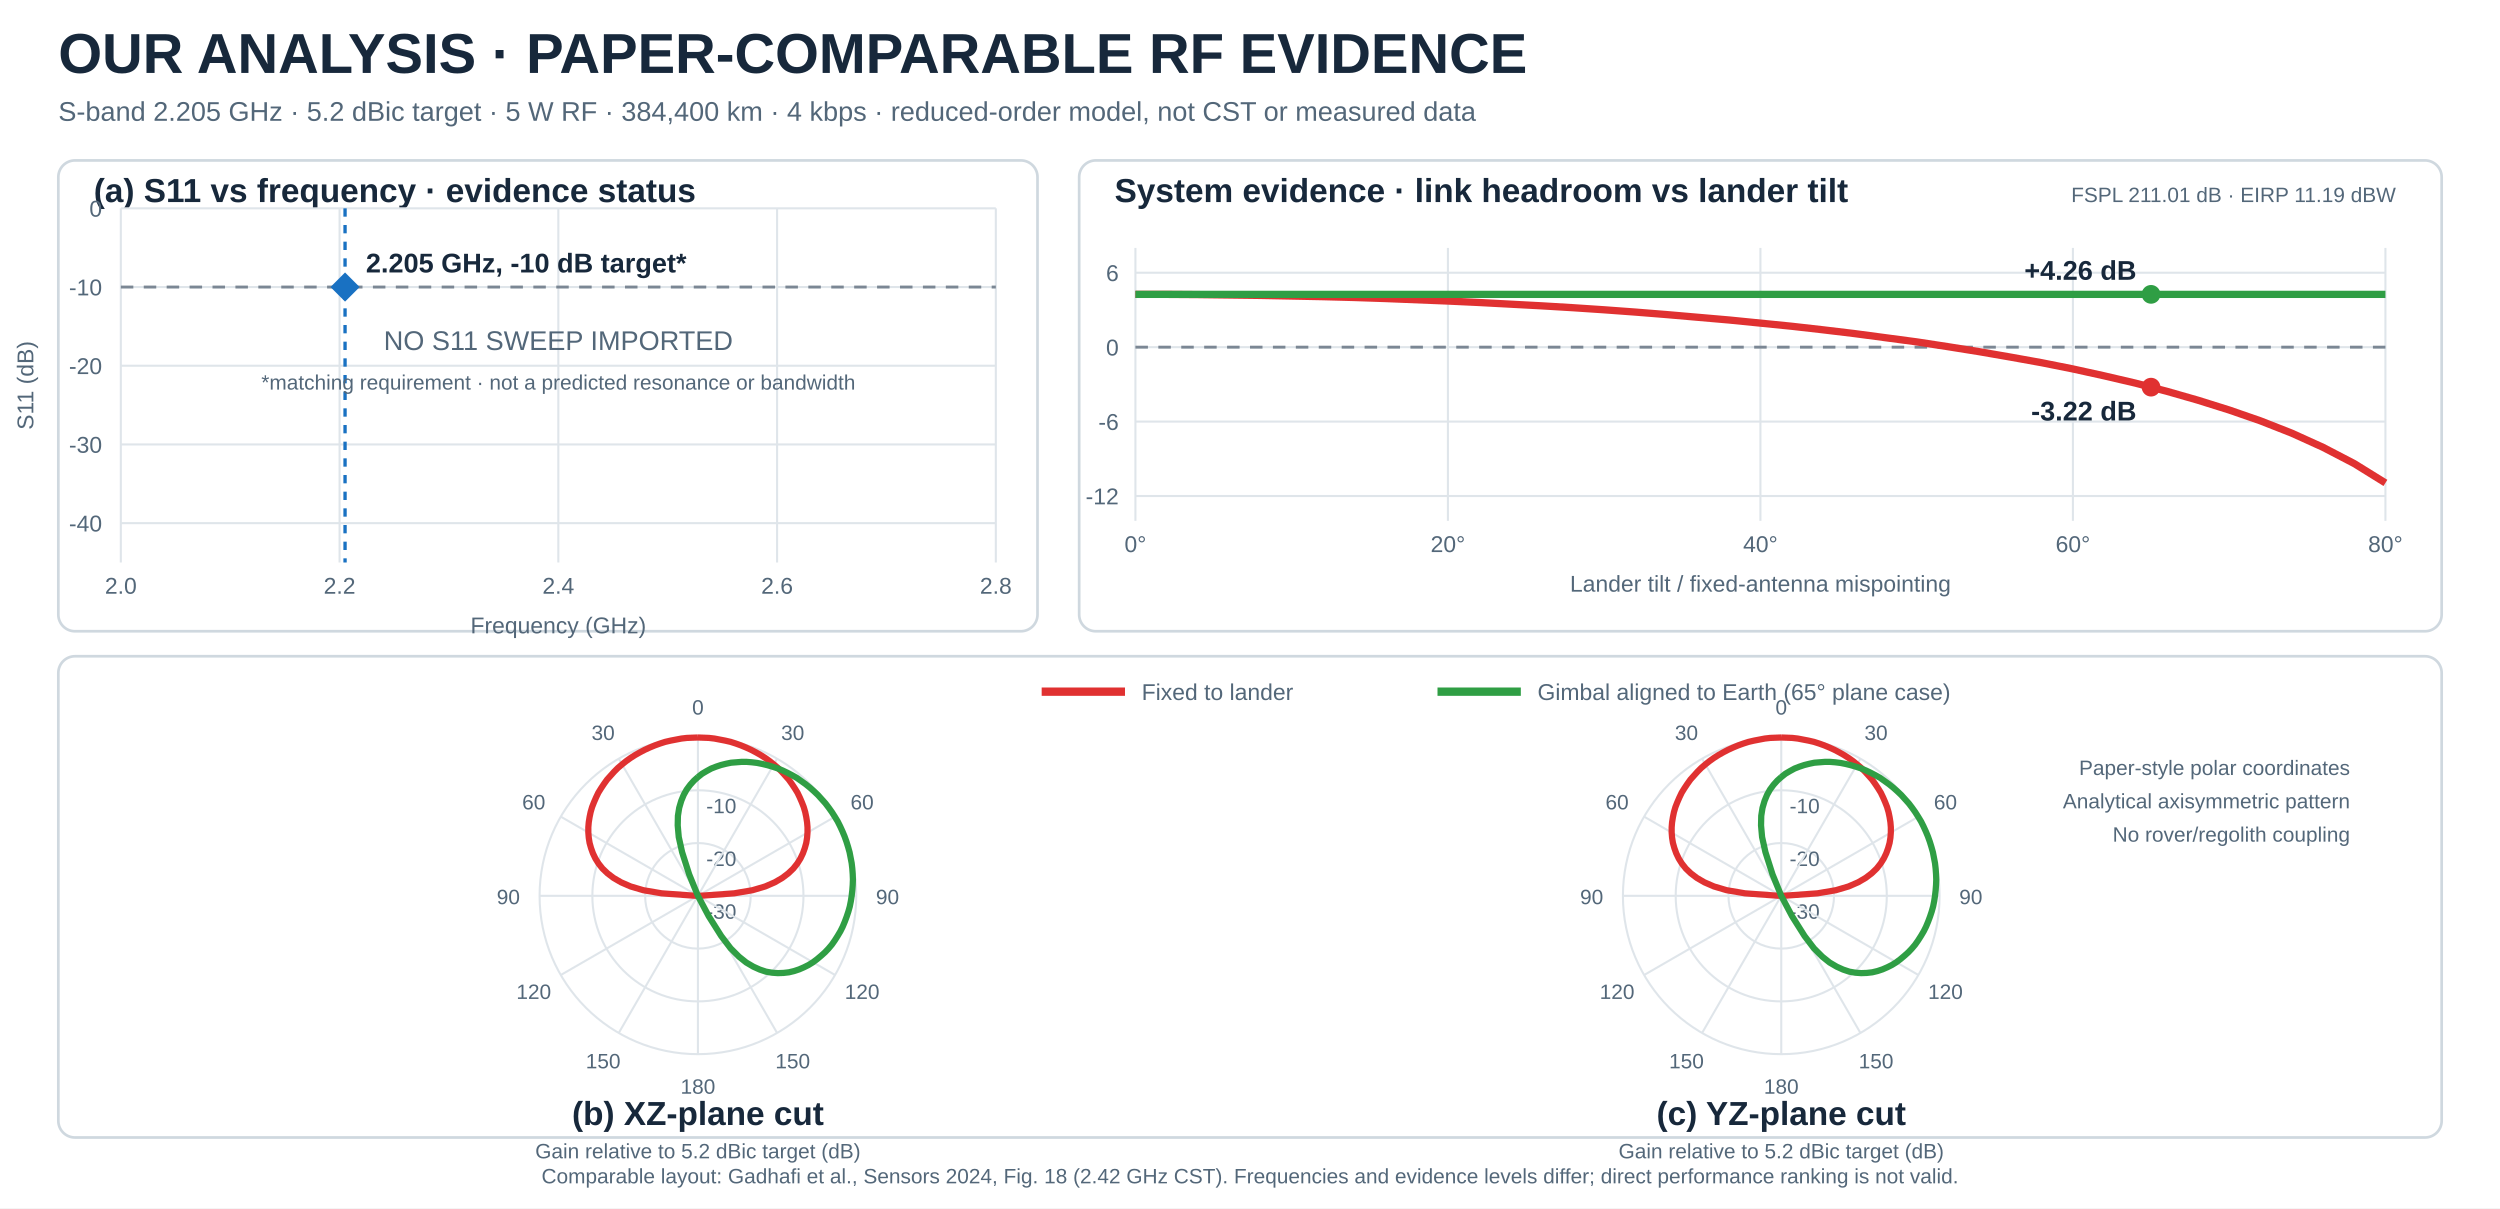
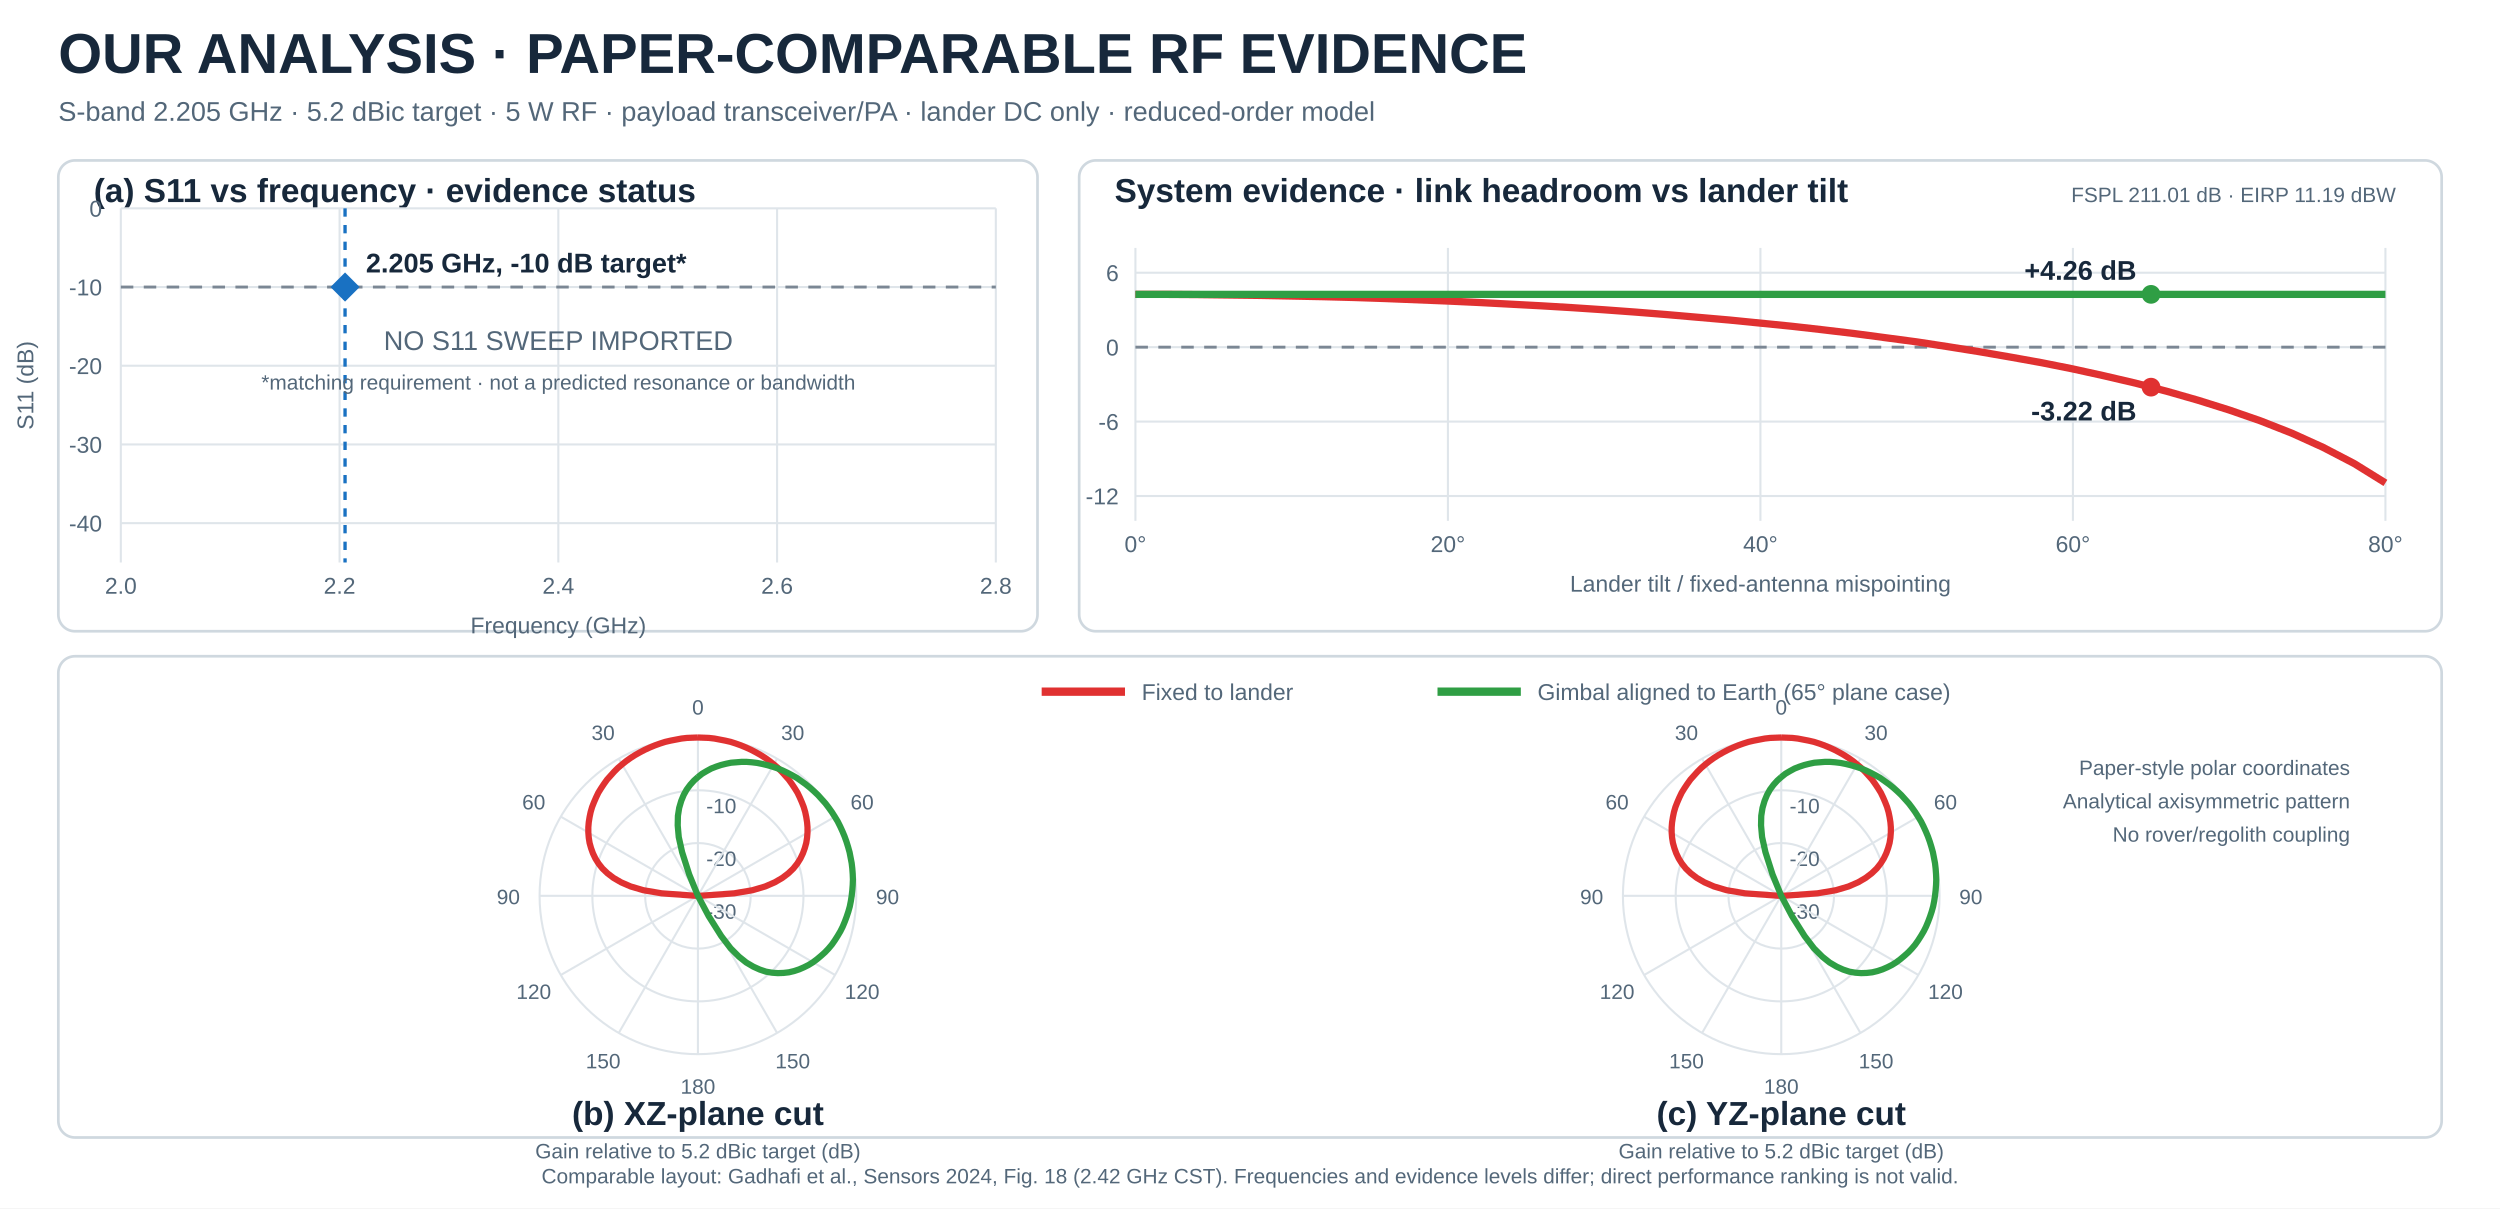
<svg xmlns="http://www.w3.org/2000/svg" width="1200" height="580" viewBox="0 0 1200 580">
  <rect width="100%" height="100%" fill="#fff" />
  <style>
text{font-family:Arial,"Noto Sans Thai",sans-serif;fill:#17283b}.title{font-size:27px;font-weight:700}.sub{font-size:13px;fill:#536779}.panel{font-size:16px;font-weight:700}.axis{font-size:11px;fill:#536779}.tiny{font-size:10px;fill:#536779}.metric{font-size:13px;font-weight:700}.card{fill:#fff;stroke:#cfd8df;stroke-width:1.3}.grid{stroke:#dfe5ea;stroke-width:1}.fixed{stroke:#e03131;fill:none}.gimbal{stroke:#2f9e44;fill:none}.threshold{stroke:#7b8794;stroke-width:1.4;stroke-dasharray:6 5}</style>
  <text x="28" y="35" class="title">OUR ANALYSIS · PAPER-COMPARABLE RF EVIDENCE</text>
-   <text x="28" y="58" class="sub">S-band 2.205 GHz · 5.2 dBic target · 5 W RF · 384,400 km · 4 kbps · reduced-order model, not CST or measured data</text>
+   <text x="28" y="58" class="sub">S-band 2.205 GHz · 5.2 dBic target · 5 W RF · payload transceiver/PA · lander DC only · reduced-order model</text>
  <rect x="28" y="77" width="470" height="226" rx="8" class="card" />
  <text x="45" y="97" class="panel">(a) S11 vs frequency · evidence status</text>
  <line x1="58" y1="100" x2="58" y2="270" class="grid" />
  <text x="58" y="285" text-anchor="middle" class="axis">2.0</text>
  <line x1="163" y1="100" x2="163" y2="270" class="grid" />
  <text x="163" y="285" text-anchor="middle" class="axis">2.2</text>
  <line x1="268" y1="100" x2="268" y2="270" class="grid" />
  <text x="268" y="285" text-anchor="middle" class="axis">2.4</text>
  <line x1="373" y1="100" x2="373" y2="270" class="grid" />
  <text x="373" y="285" text-anchor="middle" class="axis">2.6</text>
  <line x1="478" y1="100" x2="478" y2="270" class="grid" />
  <text x="478" y="285" text-anchor="middle" class="axis">2.8</text>
  <line x1="58" y1="100" x2="478" y2="100" class="grid" />
  <text x="49" y="104" text-anchor="end" class="axis">0</text>
  <line x1="58" y1="137.778" x2="478" y2="137.778" class="grid" />
  <text x="49" y="141.778" text-anchor="end" class="axis">-10</text>
  <line x1="58" y1="175.556" x2="478" y2="175.556" class="grid" />
  <text x="49" y="179.556" text-anchor="end" class="axis">-20</text>
  <line x1="58" y1="213.333" x2="478" y2="213.333" class="grid" />
  <text x="49" y="217.333" text-anchor="end" class="axis">-30</text>
  <line x1="58" y1="251.111" x2="478" y2="251.111" class="grid" />
  <text x="49" y="255.111" text-anchor="end" class="axis">-40</text>
  <line x1="58" y1="137.778" x2="478" y2="137.778" class="threshold" />
  <line x1="165.625" y1="100" x2="165.625" y2="270" stroke="#1971c2" stroke-width="1.6" stroke-dasharray="4 4" />
  <path d="M165.625,130.778 l7,7 l-7,7 l-7,-7 z" fill="#1971c2" />
  <text x="175.625" y="130.778" class="metric" fill="#1971c2">2.205 GHz, -10 dB target*</text>
  <text x="268" y="168" text-anchor="middle" class="sub">NO S11 SWEEP IMPORTED</text>
  <text x="268" y="187" text-anchor="middle" class="tiny">*matching requirement · not a predicted resonance or bandwidth</text>
  <text x="268" y="304" text-anchor="middle" class="axis">Frequency (GHz)</text>
  <text x="16" y="185" text-anchor="middle" class="axis" transform="rotate(-90 16 185)">S11 (dB)</text>
  <rect x="518" y="77" width="654" height="226" rx="8" class="card" />
  <text x="535" y="97" class="panel">System evidence · link headroom vs lander tilt</text>
  <text x="1150" y="97" text-anchor="end" class="tiny">FSPL 211.01 dB · EIRP 11.19 dBW</text>
  <line x1="545" y1="238.091" x2="1145" y2="238.091" class="grid" />
  <text x="537" y="242.091" text-anchor="end" class="axis">-12</text>
  <line x1="545" y1="202.364" x2="1145" y2="202.364" class="grid" />
  <text x="537" y="206.364" text-anchor="end" class="axis">-6</text>
  <line x1="545" y1="166.636" x2="1145" y2="166.636" class="grid" />
  <text x="537" y="170.636" text-anchor="end" class="axis">0</text>
  <line x1="545" y1="130.909" x2="1145" y2="130.909" class="grid" />
  <text x="537" y="134.909" text-anchor="end" class="axis">6</text>
  <line x1="545" y1="119" x2="545" y2="250" class="grid" />
  <text x="545" y="265" text-anchor="middle" class="axis">0°</text>
  <line x1="695" y1="119" x2="695" y2="250" class="grid" />
  <text x="695" y="265" text-anchor="middle" class="axis">20°</text>
  <line x1="845" y1="119" x2="845" y2="250" class="grid" />
  <text x="845" y="265" text-anchor="middle" class="axis">40°</text>
  <line x1="995" y1="119" x2="995" y2="250" class="grid" />
  <text x="995" y="265" text-anchor="middle" class="axis">60°</text>
  <line x1="1145" y1="119" x2="1145" y2="250" class="grid" />
  <text x="1145" y="265" text-anchor="middle" class="axis">80°</text>
  <line x1="545" y1="166.636" x2="1145" y2="166.636" class="threshold" />
  <path d="M545.0,141.3 L560.0,141.3 L575.0,141.4 L590.0,141.6 L605.0,141.8 L620.0,142.1 L635.0,142.4 L650.0,142.8 L665.0,143.3 L680.0,143.9 L695.0,144.5 L710.0,145.2 L725.0,146.0 L740.0,146.8 L755.0,147.7 L770.0,148.7 L785.0,149.8 L800.0,151.0 L815.0,152.3 L830.0,153.6 L845.0,155.1 L860.0,156.6 L875.0,158.3 L890.0,160.1 L905.0,162.1 L920.0,164.1 L935.0,166.4 L950.0,168.8 L965.0,171.4 L980.0,174.1 L995.0,177.1 L1010.0,180.4 L1025.0,183.9 L1040.0,187.8 L1055.0,192.1 L1070.0,196.8 L1085.0,202.0 L1100.0,207.9 L1115.0,214.7 L1130.0,222.5 L1145.0,231.8" class="fixed" stroke-width="3.5" />
  <path d="M545.0,141.3 L560.0,141.3 L575.0,141.3 L590.0,141.3 L605.0,141.3 L620.0,141.3 L635.0,141.3 L650.0,141.3 L665.0,141.3 L680.0,141.3 L695.0,141.3 L710.0,141.3 L725.0,141.3 L740.0,141.3 L755.0,141.3 L770.0,141.3 L785.0,141.3 L800.0,141.3 L815.0,141.3 L830.0,141.3 L845.0,141.3 L860.0,141.3 L875.0,141.3 L890.0,141.3 L905.0,141.3 L920.0,141.3 L935.0,141.3 L950.0,141.3 L965.0,141.3 L980.0,141.3 L995.0,141.3 L1010.0,141.3 L1025.0,141.3 L1040.0,141.3 L1055.0,141.3 L1070.0,141.3 L1085.0,141.3 L1100.0,141.3 L1115.0,141.3 L1130.0,141.3 L1145.0,141.3" class="gimbal" stroke-width="3.5" />
  <circle cx="1032.5" cy="185.836" r="4.5" fill="#e03131" />
  <circle cx="1032.5" cy="141.29" r="4.5" fill="#2f9e44" />
  <text x="1025.5" y="201.836" text-anchor="end" class="metric" fill="#e03131">-3.22 dB</text>
  <text x="1025.5" y="134.29" text-anchor="end" class="metric" fill="#2f9e44">+4.26 dB</text>
  <text x="845" y="284" text-anchor="middle" class="axis">Lander tilt / fixed-antenna mispointing</text>
  <rect x="28" y="315" width="1144" height="231" rx="8" class="card" />
  <line x1="500" y1="332" x2="540" y2="332" class="fixed" stroke-width="4" />
  <text x="548" y="336" class="axis">Fixed to lander</text>
  <line x1="690" y1="332" x2="730" y2="332" class="gimbal" stroke-width="4" />
  <text x="738" y="336" class="axis">Gimbal aligned to Earth (65° plane case)</text>
  <circle cx="335" cy="430" r="0" fill="none" class="grid" />
  <text x="339" y="441" class="tiny">-30</text>
  <circle cx="335" cy="430" r="25.333" fill="none" class="grid" />
  <text x="339" y="415.667" class="tiny">-20</text>
  <circle cx="335" cy="430" r="50.667" fill="none" class="grid" />
  <text x="339" y="390.333" class="tiny">-10</text>
  <circle cx="335" cy="430" r="76" fill="none" class="grid" />
  <line x1="335" y1="430" x2="335" y2="354" class="grid" />
  <text x="335" y="343" class="tiny" text-anchor="middle">0</text>
  <line x1="335" y1="430" x2="373" y2="364.182" class="grid" />
  <text x="380.5" y="355.192" class="tiny" text-anchor="middle">30</text>
  <line x1="335" y1="430" x2="400.818" y2="392" class="grid" />
  <text x="413.808" y="388.5" class="tiny" text-anchor="middle">60</text>
  <line x1="335" y1="430" x2="411" y2="430" class="grid" />
  <text x="426" y="434" class="tiny" text-anchor="middle">90</text>
  <line x1="335" y1="430" x2="400.818" y2="468" class="grid" />
  <text x="413.808" y="479.5" class="tiny" text-anchor="middle">120</text>
  <line x1="335" y1="430" x2="373" y2="495.818" class="grid" />
  <text x="380.5" y="512.808" class="tiny" text-anchor="middle">150</text>
  <line x1="335" y1="430" x2="335" y2="506" class="grid" />
  <text x="335" y="525" class="tiny" text-anchor="middle">180</text>
  <line x1="335" y1="430" x2="297" y2="495.818" class="grid" />
  <text x="289.5" y="512.808" class="tiny" text-anchor="middle">150</text>
  <line x1="335" y1="430" x2="269.182" y2="468" class="grid" />
  <text x="256.192" y="479.5" class="tiny" text-anchor="middle">120</text>
  <line x1="335" y1="430" x2="259" y2="430" class="grid" />
  <text x="244" y="434" class="tiny" text-anchor="middle">90</text>
  <line x1="335" y1="430" x2="269.182" y2="392" class="grid" />
  <text x="256.192" y="388.5" class="tiny" text-anchor="middle">60</text>
  <line x1="335" y1="430" x2="297" y2="364.182" class="grid" />
  <text x="289.5" y="355.192" class="tiny" text-anchor="middle">30</text>
  <path d="M335.0,354.0 L337.7,354.1 L340.3,354.2 L342.9,354.5 L345.5,355.0 L348.1,355.5 L350.7,356.1 L353.2,356.9 L355.7,357.8 L358.1,358.8 L360.5,359.9 L362.8,361.1 L365.1,362.4 L367.3,363.8 L369.4,365.3 L371.4,366.9 L373.4,368.6 L375.2,370.4 L376.9,372.3 L378.6,374.2 L380.1,376.3 L381.5,378.4 L382.8,380.5 L383.9,382.8 L384.9,385.1 L385.8,387.4 L386.5,389.8 L387.0,392.2 L387.4,394.7 L387.6,397.1 L387.6,399.6 L387.4,402.1 L387.0,404.6 L386.3,407.1 L385.4,409.6 L384.2,412.1 L382.7,414.5 L380.8,416.9 L378.4,419.2 L375.5,421.4 L371.9,423.5 L367.3,425.5 L361.2,427.3 L352.4,428.8 L337.2,429.9 L335.0,430.0 L335.0,430.0 L335.0,430.0 L335.0,430.0 L335.0,430.0 L335.0,430.0 L335.0,430.0 L335.0,430.0 L335.0,430.0 L335.0,430.0 L335.0,430.0 L335.0,430.0 L335.0,430.0 L335.0,430.0 L335.0,430.0 L335.0,430.0 L335.0,430.0 L335.0,430.0 L335.0,430.0 L335.0,430.0 L335.0,430.0 L335.0,430.0 L335.0,430.0 L335.0,430.0 L335.0,430.0 L335.0,430.0 L335.0,430.0 L335.0,430.0 L335.0,430.0 L335.0,430.0 L335.0,430.0 L335.0,430.0 L335.0,430.0 L335.0,430.0 L335.0,430.0 L335.0,430.0 L335.0,430.0 L335.0,430.0 L335.0,430.0 L335.0,430.0 L335.0,430.0 L335.0,430.0 L335.0,430.0 L335.0,430.0 L335.0,430.0 L335.0,430.0 L335.0,430.0 L335.0,430.0 L335.0,430.0 L335.0,430.0 L335.0,430.0 L335.0,430.0 L335.0,430.0 L335.0,430.0 L335.0,430.0 L335.0,430.0 L335.0,430.0 L335.0,430.0 L335.0,430.0 L335.0,430.0 L335.0,430.0 L335.0,430.0 L335.0,430.0 L335.0,430.0 L335.0,430.0 L335.0,430.0 L335.0,430.0 L335.0,430.0 L335.0,430.0 L335.0,430.0 L335.0,430.0 L335.0,430.0 L335.0,430.0 L335.0,430.0 L335.0,430.0 L335.0,430.0 L335.0,430.0 L335.0,430.0 L335.0,430.0 L335.0,430.0 L335.0,430.0 L335.0,430.0 L335.0,430.0 L335.0,430.0 L335.0,430.0 L335.0,430.0 L335.0,430.0 L335.0,430.0 L335.0,430.0 L335.0,430.0 L335.0,430.0 L332.8,429.9 L317.6,428.8 L308.8,427.3 L302.7,425.5 L298.1,423.5 L294.5,421.4 L291.6,419.2 L289.2,416.9 L287.3,414.5 L285.8,412.1 L284.6,409.6 L283.7,407.1 L283.0,404.6 L282.6,402.1 L282.4,399.6 L282.4,397.1 L282.6,394.7 L283.0,392.2 L283.5,389.8 L284.2,387.4 L285.1,385.1 L286.1,382.8 L287.2,380.5 L288.5,378.4 L289.9,376.3 L291.4,374.2 L293.1,372.3 L294.8,370.4 L296.6,368.6 L298.6,366.9 L300.6,365.3 L302.7,363.8 L304.9,362.4 L307.2,361.1 L309.5,359.9 L311.9,358.8 L314.3,357.8 L316.8,356.9 L319.3,356.1 L321.9,355.5 L324.5,355.0 L327.1,354.5 L329.7,354.2 L332.3,354.1 L335.0,354.0" class="fixed" stroke-width="3" />
  <path d="M335.0,373.0 L337.0,371.4 L339.2,370.1 L341.4,368.9 L343.7,368.0 L346.1,367.2 L348.5,366.6 L350.9,366.1 L353.4,365.9 L355.9,365.7 L358.4,365.7 L360.9,365.9 L363.4,366.2 L365.9,366.7 L368.4,367.3 L370.8,368.0 L373.2,368.8 L375.6,369.8 L377.9,370.9 L380.2,372.1 L382.5,373.4 L384.6,374.9 L386.7,376.4 L388.8,378.1 L390.7,379.8 L392.6,381.6 L394.4,383.6 L396.2,385.6 L397.8,387.7 L399.3,389.8 L400.7,392.0 L402.1,394.3 L403.3,396.7 L404.4,399.1 L405.4,401.5 L406.3,404.0 L407.1,406.6 L407.8,409.1 L408.3,411.7 L408.8,414.3 L409.1,416.9 L409.3,419.6 L409.4,422.2 L409.3,424.8 L409.1,427.4 L408.8,430.0 L408.4,432.6 L407.9,435.1 L407.2,437.6 L406.4,440.0 L405.5,442.4 L404.5,444.8 L403.4,447.0 L402.1,449.2 L400.7,451.4 L399.3,453.4 L397.7,455.3 L396.0,457.1 L394.1,458.8 L392.2,460.4 L390.2,461.9 L388.1,463.2 L385.9,464.3 L383.6,465.3 L381.2,466.1 L378.7,466.7 L376.1,467.0 L373.4,467.1 L370.6,466.9 L367.7,466.4 L364.7,465.4 L361.6,464.0 L358.2,462.0 L354.7,459.2 L350.7,455.2 L346.2,449.3 L340.2,439.8 L335.0,430.0 L335.0,430.0 L335.0,430.0 L335.0,430.0 L335.0,430.0 L335.0,430.0 L335.0,430.0 L335.0,430.0 L335.0,430.0 L335.0,430.0 L335.0,430.0 L335.0,430.0 L335.0,430.0 L335.0,430.0 L335.0,430.0 L335.0,430.0 L335.0,430.0 L335.0,430.0 L335.0,430.0 L335.0,430.0 L335.0,430.0 L335.0,430.0 L335.0,430.0 L335.0,430.0 L335.0,430.0 L335.0,430.0 L335.0,430.0 L335.0,430.0 L335.0,430.0 L335.0,430.0 L335.0,430.0 L335.0,430.0 L335.0,430.0 L335.0,430.0 L335.0,430.0 L335.0,430.0 L335.0,430.0 L335.0,430.0 L335.0,430.0 L335.0,430.0 L335.0,430.0 L335.0,430.0 L335.0,430.0 L335.0,430.0 L335.0,430.0 L335.0,430.0 L335.0,430.0 L335.0,430.0 L335.0,430.0 L335.0,430.0 L335.0,430.0 L335.0,430.0 L335.0,430.0 L335.0,430.0 L335.0,430.0 L335.0,430.0 L335.0,430.0 L335.0,430.0 L335.0,430.0 L335.0,430.0 L335.0,430.0 L335.0,430.0 L335.0,430.0 L335.0,430.0 L335.0,430.0 L335.0,430.0 L335.0,430.0 L335.0,430.0 L335.0,430.0 L335.0,430.0 L335.0,430.0 L335.0,430.0 L335.0,430.0 L335.0,430.0 L335.0,430.0 L335.0,430.0 L335.0,430.0 L335.0,430.0 L335.0,430.0 L335.0,430.0 L335.0,430.0 L335.0,430.0 L335.0,430.0 L335.0,430.0 L335.0,430.0 L335.0,430.0 L335.0,430.0 L335.0,430.0 L335.0,430.0 L335.0,430.0 L335.0,430.0 L335.0,430.0 L330.8,419.7 L327.4,409.0 L325.8,401.8 L325.3,396.2 L325.4,391.6 L326.0,387.8 L327.0,384.4 L328.2,381.5 L329.6,379.0 L331.3,376.7 L333.1,374.7 L335.0,373.0" class="gimbal" stroke-width="3" />
  <text x="335" y="540" text-anchor="middle" class="panel">(b) XZ-plane cut</text>
  <text x="335" y="556" text-anchor="middle" class="tiny">Gain relative to 5.2 dBic target (dB)</text>
  <circle cx="855" cy="430" r="0" fill="none" class="grid" />
  <text x="859" y="441" class="tiny">-30</text>
  <circle cx="855" cy="430" r="25.333" fill="none" class="grid" />
  <text x="859" y="415.667" class="tiny">-20</text>
  <circle cx="855" cy="430" r="50.667" fill="none" class="grid" />
  <text x="859" y="390.333" class="tiny">-10</text>
  <circle cx="855" cy="430" r="76" fill="none" class="grid" />
  <line x1="855" y1="430" x2="855" y2="354" class="grid" />
  <text x="855" y="343" class="tiny" text-anchor="middle">0</text>
  <line x1="855" y1="430" x2="893" y2="364.182" class="grid" />
  <text x="900.5" y="355.192" class="tiny" text-anchor="middle">30</text>
  <line x1="855" y1="430" x2="920.818" y2="392" class="grid" />
  <text x="933.808" y="388.5" class="tiny" text-anchor="middle">60</text>
  <line x1="855" y1="430" x2="931" y2="430" class="grid" />
  <text x="946" y="434" class="tiny" text-anchor="middle">90</text>
  <line x1="855" y1="430" x2="920.818" y2="468" class="grid" />
  <text x="933.808" y="479.5" class="tiny" text-anchor="middle">120</text>
  <line x1="855" y1="430" x2="893" y2="495.818" class="grid" />
  <text x="900.5" y="512.808" class="tiny" text-anchor="middle">150</text>
  <line x1="855" y1="430" x2="855" y2="506" class="grid" />
  <text x="855" y="525" class="tiny" text-anchor="middle">180</text>
  <line x1="855" y1="430" x2="817" y2="495.818" class="grid" />
  <text x="809.5" y="512.808" class="tiny" text-anchor="middle">150</text>
  <line x1="855" y1="430" x2="789.182" y2="468" class="grid" />
  <text x="776.192" y="479.5" class="tiny" text-anchor="middle">120</text>
  <line x1="855" y1="430" x2="779" y2="430" class="grid" />
  <text x="764" y="434" class="tiny" text-anchor="middle">90</text>
  <line x1="855" y1="430" x2="789.182" y2="392" class="grid" />
  <text x="776.192" y="388.5" class="tiny" text-anchor="middle">60</text>
  <line x1="855" y1="430" x2="817" y2="364.182" class="grid" />
  <text x="809.5" y="355.192" class="tiny" text-anchor="middle">30</text>
  <path d="M855.0,354.0 L857.7,354.1 L860.3,354.2 L862.9,354.5 L865.5,355.0 L868.1,355.5 L870.7,356.1 L873.2,356.9 L875.7,357.8 L878.1,358.8 L880.5,359.9 L882.8,361.1 L885.1,362.4 L887.3,363.8 L889.4,365.3 L891.4,366.9 L893.4,368.6 L895.2,370.4 L896.9,372.3 L898.6,374.2 L900.1,376.3 L901.5,378.4 L902.8,380.5 L903.9,382.8 L904.9,385.1 L905.8,387.4 L906.5,389.8 L907.0,392.2 L907.4,394.7 L907.6,397.1 L907.6,399.6 L907.4,402.1 L907.0,404.6 L906.3,407.1 L905.4,409.6 L904.2,412.1 L902.7,414.5 L900.8,416.9 L898.4,419.2 L895.5,421.4 L891.9,423.5 L887.3,425.5 L881.2,427.3 L872.4,428.8 L857.2,429.9 L855.0,430.0 L855.0,430.0 L855.0,430.0 L855.0,430.0 L855.0,430.0 L855.0,430.0 L855.0,430.0 L855.0,430.0 L855.0,430.0 L855.0,430.0 L855.0,430.0 L855.0,430.0 L855.0,430.0 L855.0,430.0 L855.0,430.0 L855.0,430.0 L855.0,430.0 L855.0,430.0 L855.0,430.0 L855.0,430.0 L855.0,430.0 L855.0,430.0 L855.0,430.0 L855.0,430.0 L855.0,430.0 L855.0,430.0 L855.0,430.0 L855.0,430.0 L855.0,430.0 L855.0,430.0 L855.0,430.0 L855.0,430.0 L855.0,430.0 L855.0,430.0 L855.0,430.0 L855.0,430.0 L855.0,430.0 L855.0,430.0 L855.0,430.0 L855.0,430.0 L855.0,430.0 L855.0,430.0 L855.0,430.0 L855.0,430.0 L855.0,430.0 L855.0,430.0 L855.0,430.0 L855.0,430.0 L855.0,430.0 L855.0,430.0 L855.0,430.0 L855.0,430.0 L855.0,430.0 L855.0,430.0 L855.0,430.0 L855.0,430.0 L855.0,430.0 L855.0,430.0 L855.0,430.0 L855.0,430.0 L855.0,430.0 L855.0,430.0 L855.0,430.0 L855.0,430.0 L855.0,430.0 L855.0,430.0 L855.0,430.0 L855.0,430.0 L855.0,430.0 L855.0,430.0 L855.0,430.0 L855.0,430.0 L855.0,430.0 L855.0,430.0 L855.0,430.0 L855.0,430.0 L855.0,430.0 L855.0,430.0 L855.0,430.0 L855.0,430.0 L855.0,430.0 L855.0,430.0 L855.0,430.0 L855.0,430.0 L855.0,430.0 L855.0,430.0 L855.0,430.0 L855.0,430.0 L855.0,430.0 L855.0,430.0 L855.0,430.0 L852.8,429.9 L837.6,428.8 L828.8,427.3 L822.7,425.5 L818.1,423.5 L814.5,421.4 L811.6,419.2 L809.2,416.9 L807.3,414.5 L805.8,412.1 L804.6,409.6 L803.7,407.1 L803.0,404.6 L802.6,402.1 L802.4,399.6 L802.4,397.1 L802.6,394.7 L803.0,392.2 L803.5,389.8 L804.2,387.4 L805.1,385.1 L806.1,382.8 L807.2,380.5 L808.5,378.4 L809.9,376.3 L811.4,374.2 L813.1,372.3 L814.8,370.4 L816.6,368.6 L818.6,366.9 L820.6,365.3 L822.7,363.8 L824.9,362.4 L827.2,361.1 L829.5,359.9 L831.9,358.8 L834.3,357.8 L836.8,356.9 L839.3,356.1 L841.9,355.5 L844.5,355.0 L847.1,354.5 L849.7,354.2 L852.3,354.1 L855.0,354.0" class="fixed" stroke-width="3" />
  <path d="M855.0,373.0 L857.0,371.4 L859.2,370.1 L861.4,368.9 L863.7,368.0 L866.1,367.2 L868.5,366.6 L870.9,366.1 L873.4,365.9 L875.9,365.7 L878.4,365.7 L880.9,365.9 L883.4,366.2 L885.9,366.7 L888.4,367.3 L890.8,368.0 L893.2,368.8 L895.6,369.8 L897.9,370.9 L900.2,372.1 L902.5,373.4 L904.6,374.9 L906.7,376.4 L908.8,378.1 L910.7,379.8 L912.6,381.6 L914.4,383.6 L916.2,385.6 L917.8,387.7 L919.3,389.8 L920.7,392.0 L922.1,394.3 L923.3,396.7 L924.4,399.1 L925.4,401.5 L926.3,404.0 L927.1,406.6 L927.8,409.1 L928.3,411.7 L928.8,414.3 L929.1,416.9 L929.3,419.6 L929.4,422.2 L929.3,424.8 L929.1,427.4 L928.8,430.0 L928.4,432.6 L927.9,435.1 L927.2,437.6 L926.4,440.0 L925.5,442.4 L924.5,444.8 L923.4,447.0 L922.1,449.2 L920.7,451.4 L919.3,453.4 L917.7,455.3 L916.0,457.1 L914.1,458.8 L912.2,460.4 L910.2,461.9 L908.1,463.2 L905.9,464.3 L903.6,465.3 L901.2,466.1 L898.7,466.7 L896.1,467.0 L893.4,467.1 L890.6,466.9 L887.7,466.4 L884.7,465.4 L881.6,464.0 L878.2,462.0 L874.7,459.2 L870.7,455.2 L866.2,449.3 L860.2,439.8 L855.0,430.0 L855.0,430.0 L855.0,430.0 L855.0,430.0 L855.0,430.0 L855.0,430.0 L855.0,430.0 L855.0,430.0 L855.0,430.0 L855.0,430.0 L855.0,430.0 L855.0,430.0 L855.0,430.0 L855.0,430.0 L855.0,430.0 L855.0,430.0 L855.0,430.0 L855.0,430.0 L855.0,430.0 L855.0,430.0 L855.0,430.0 L855.0,430.0 L855.0,430.0 L855.0,430.0 L855.0,430.0 L855.0,430.0 L855.0,430.0 L855.0,430.0 L855.0,430.0 L855.0,430.0 L855.0,430.0 L855.0,430.0 L855.0,430.0 L855.0,430.0 L855.0,430.0 L855.0,430.0 L855.0,430.0 L855.0,430.0 L855.0,430.0 L855.0,430.0 L855.0,430.0 L855.0,430.0 L855.0,430.0 L855.0,430.0 L855.0,430.0 L855.0,430.0 L855.0,430.0 L855.0,430.0 L855.0,430.0 L855.0,430.0 L855.0,430.0 L855.0,430.0 L855.0,430.0 L855.0,430.0 L855.0,430.0 L855.0,430.0 L855.0,430.0 L855.0,430.0 L855.0,430.0 L855.0,430.0 L855.0,430.0 L855.0,430.0 L855.0,430.0 L855.0,430.0 L855.0,430.0 L855.0,430.0 L855.0,430.0 L855.0,430.0 L855.0,430.0 L855.0,430.0 L855.0,430.0 L855.0,430.0 L855.0,430.0 L855.0,430.0 L855.0,430.0 L855.0,430.0 L855.0,430.0 L855.0,430.0 L855.0,430.0 L855.0,430.0 L855.0,430.0 L855.0,430.0 L855.0,430.0 L855.0,430.0 L855.0,430.0 L855.0,430.0 L855.0,430.0 L855.0,430.0 L855.0,430.0 L855.0,430.0 L855.0,430.0 L855.0,430.0 L850.8,419.7 L847.4,409.0 L845.8,401.8 L845.3,396.2 L845.4,391.6 L846.0,387.8 L847.0,384.4 L848.2,381.5 L849.6,379.0 L851.3,376.7 L853.1,374.7 L855.0,373.0" class="gimbal" stroke-width="3" />
  <text x="855" y="540" text-anchor="middle" class="panel">(c) YZ-plane cut</text>
  <text x="855" y="556" text-anchor="middle" class="tiny">Gain relative to 5.2 dBic target (dB)</text>
  <text x="1128" y="372" text-anchor="end" class="tiny">Paper-style polar coordinates</text>
  <text x="1128" y="388" text-anchor="end" class="tiny">Analytical axisymmetric pattern</text>
  <text x="1128" y="404" text-anchor="end" class="tiny">No rover/regolith coupling</text>
  <text x="600" y="568" text-anchor="middle" class="tiny">Comparable layout: Gadhafi et al., Sensors 2024, Fig. 18 (2.42 GHz CST). Frequencies and evidence levels differ; direct performance ranking is not valid.</text>
</svg>
